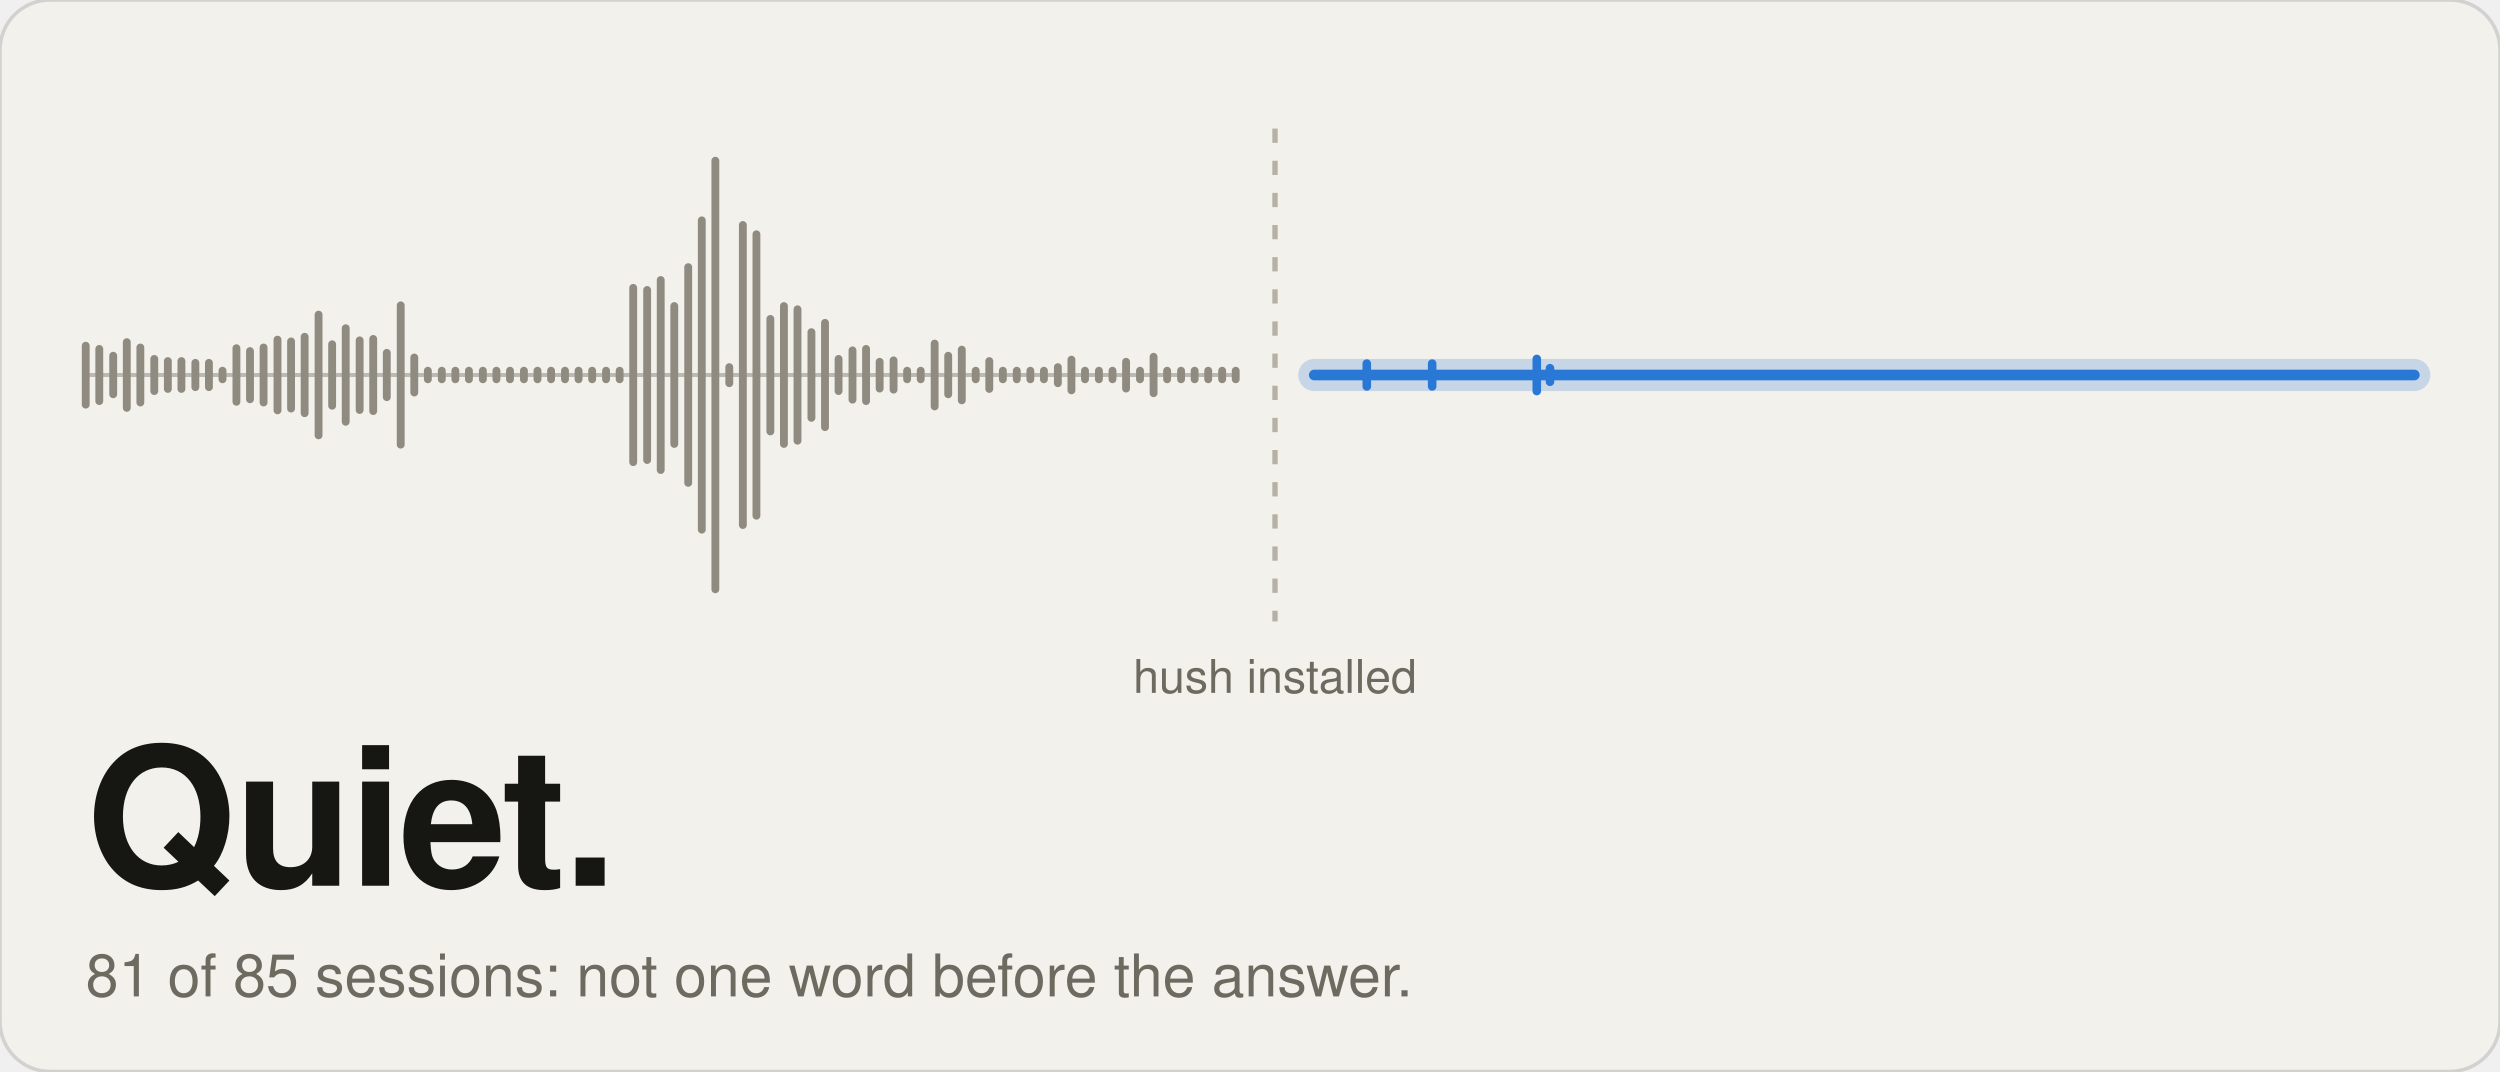
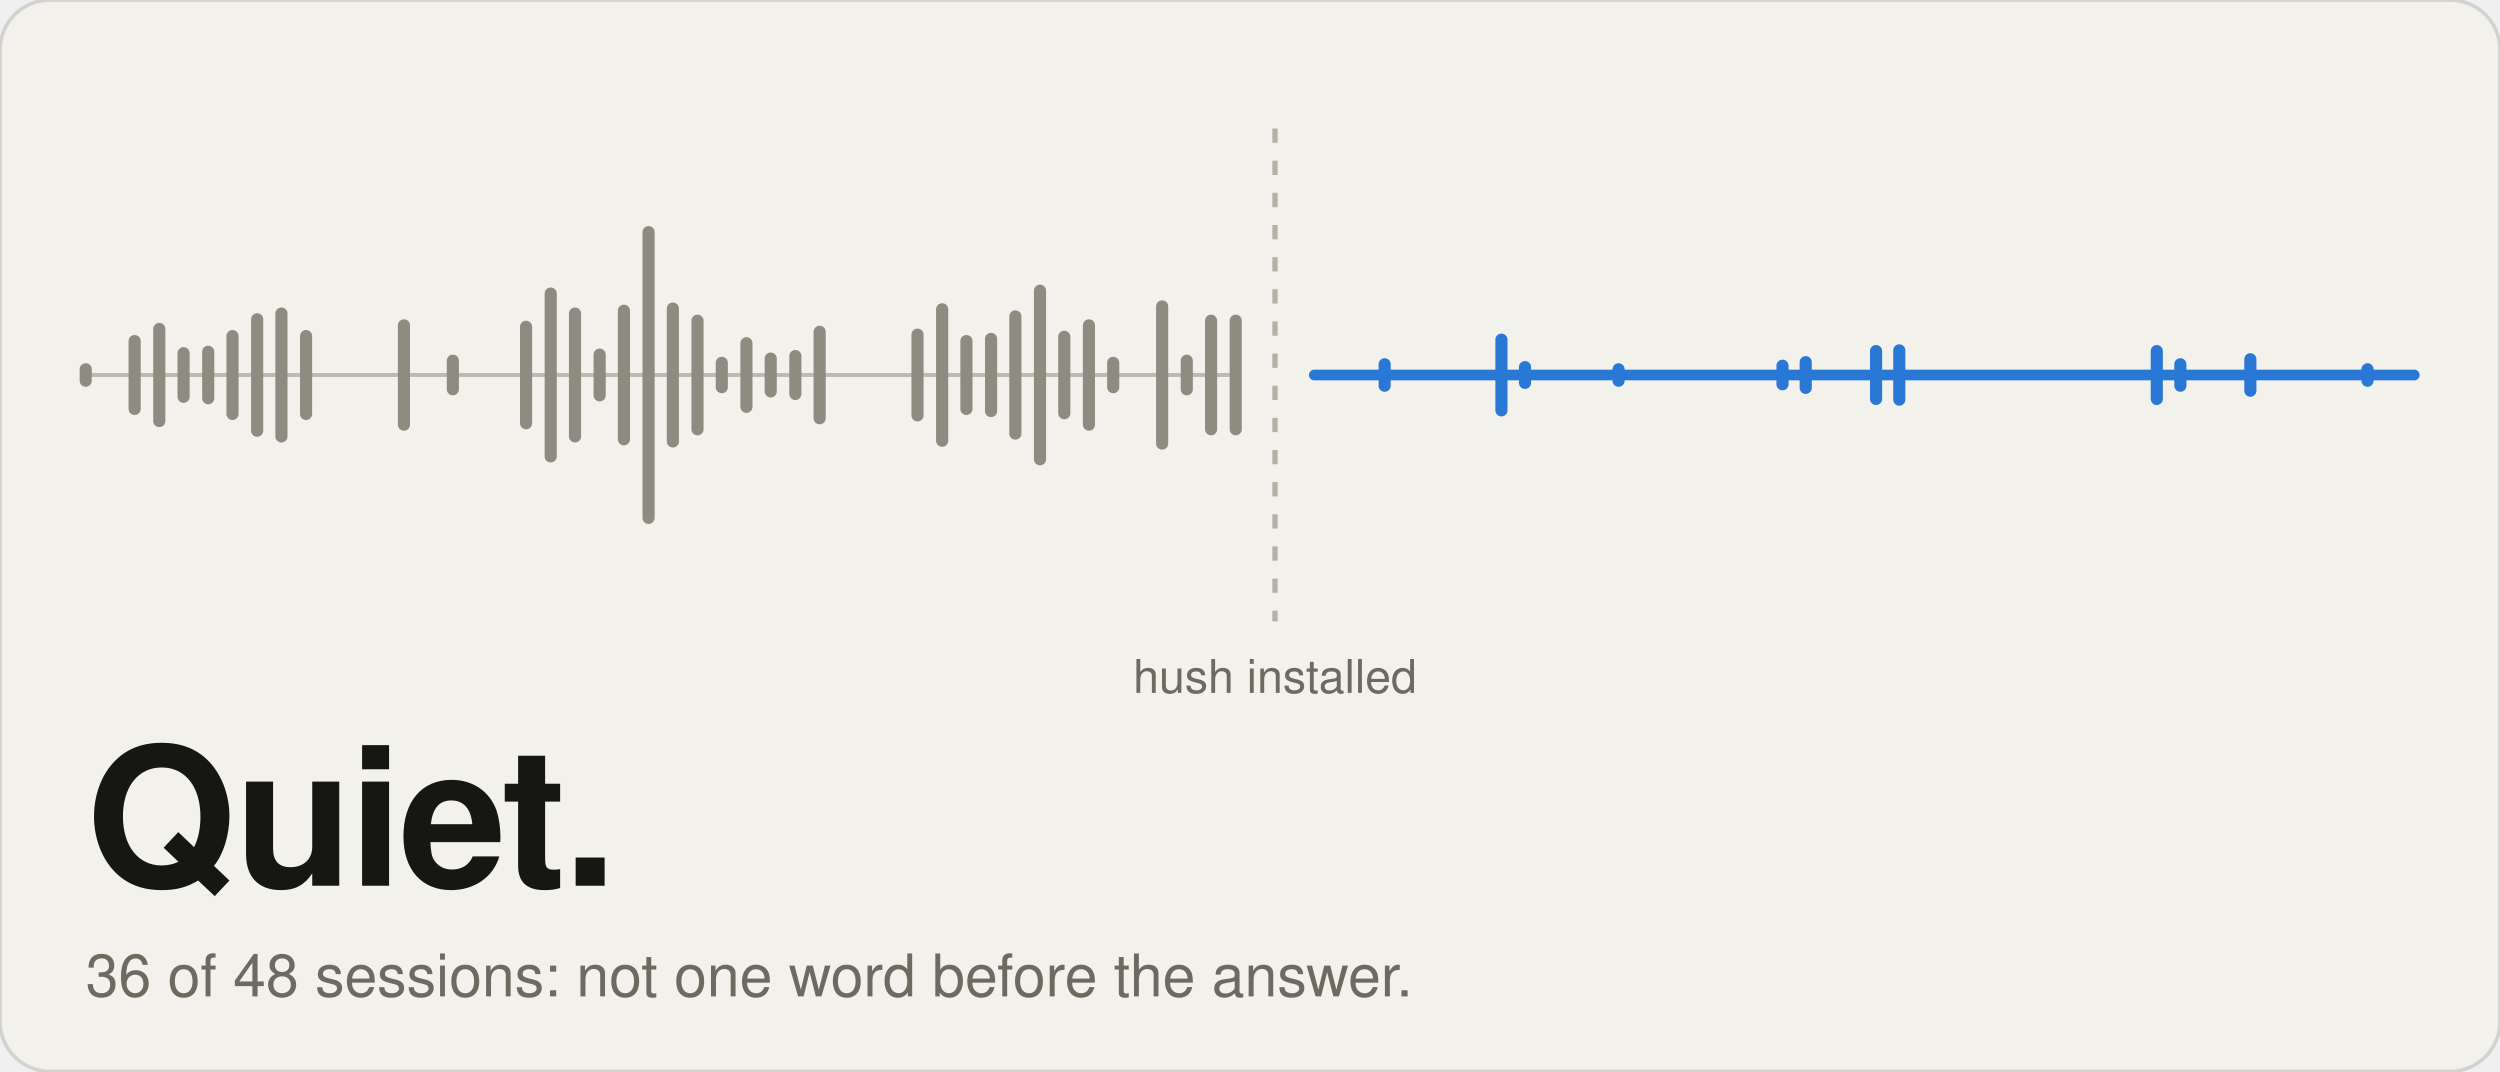
- <svg xmlns="http://www.w3.org/2000/svg" viewBox="0 0 700 300" font-family="-apple-system,BlinkMacSystemFont,'Segoe UI',Helvetica,Arial,sans-serif" role="img" aria-label="A loud waveform goes flat where hush is installed">
-   <style>.bg{fill:#f2f1ec}.bg{stroke:rgba(20,20,19,.14)}.ink{fill:#161612}.mut{fill:#6d6a60}.wv{stroke:#8f8b80}.md{stroke:#8f8b80}.dv{stroke:#b5b1a4}.ac{stroke:#2a78d6}.gl{stroke:#2a78d6}@media(prefers-color-scheme:dark){.bg{fill:#141413}.bg{stroke:#30363d}.ink{fill:#ffffff}.mut{fill:#b9b9b1}.wv{stroke:#5a5a55}.md{stroke:#5a5a55}.dv{stroke:#3a3a37}.ac{stroke:#4c9be8}.gl{stroke:#4c9be8}}</style>
+ <svg xmlns="http://www.w3.org/2000/svg" viewBox="0 0 700 300" font-family="-apple-system,BlinkMacSystemFont,'Segoe UI',Helvetica,Arial,sans-serif" role="img" aria-label="A poster of the whole benchmark suite as one waveform, one spike per run — words of play-by-play before the answer. Left of the hush-installed divider, 48 sessions without the plugin spike to 198 words. Right of it, the same 48 sessions with hush run flat: silent in 36 of 48, nothing over 49 words. It reads: Quiet.">
+   <style>.bg{fill:#f2f1ec}.bg{stroke:rgba(20,20,19,.14)}.ink{fill:#161612}.mut{fill:#6d6a60}.wv{stroke:#8f8b80}.md{stroke:#8f8b80}.dv{stroke:#b5b1a4}.ac{stroke:#2a78d6}@media(prefers-color-scheme:dark){.bg{fill:#141413}.bg{stroke:#30363d}.ink{fill:#ffffff}.mut{fill:#b9b9b1}.wv{stroke:#5a5a55}.md{stroke:#5a5a55}.dv{stroke:#3a3a37}.ac{stroke:#4c9be8}}</style>
  <rect class="bg" width="700" height="300" rx="14" />
  <line class="md" x1="24" x2="346" y1="105" y2="105" stroke-width="1.1" opacity=".55" />
-   <line class="wv" x1="24.0" x2="24.0" y1="96.8" y2="113.3" stroke-width="2.2" stroke-linecap="round" />
-   <line class="wv" x1="27.8" x2="27.8" y1="97.7" y2="112.3" stroke-width="2.2" stroke-linecap="round" />
-   <line class="wv" x1="31.7" x2="31.7" y1="99.6" y2="110.4" stroke-width="2.2" stroke-linecap="round" />
-   <line class="wv" x1="35.5" x2="35.5" y1="95.8" y2="114.2" stroke-width="2.2" stroke-linecap="round" />
-   <line class="wv" x1="39.3" x2="39.3" y1="97.3" y2="112.7" stroke-width="2.2" stroke-linecap="round" />
-   <line class="wv" x1="43.2" x2="43.2" y1="100.5" y2="109.5" stroke-width="2.2" stroke-linecap="round" />
-   <line class="wv" x1="47.0" x2="47.0" y1="101.1" y2="108.9" stroke-width="2.2" stroke-linecap="round" />
-   <line class="wv" x1="50.8" x2="50.8" y1="101.1" y2="108.9" stroke-width="2.2" stroke-linecap="round" />
-   <line class="wv" x1="54.7" x2="54.7" y1="101.6" y2="108.4" stroke-width="2.2" stroke-linecap="round" />
-   <line class="wv" x1="58.5" x2="58.5" y1="101.6" y2="108.4" stroke-width="2.2" stroke-linecap="round" />
-   <line class="wv" x1="62.3" x2="62.3" y1="103.8" y2="106.2" stroke-width="2.2" stroke-linecap="round" />
-   <line class="wv" x1="66.2" x2="66.2" y1="97.5" y2="112.5" stroke-width="2.2" stroke-linecap="round" />
-   <line class="wv" x1="70.0" x2="70.0" y1="98.3" y2="111.8" stroke-width="2.2" stroke-linecap="round" />
-   <line class="wv" x1="73.8" x2="73.8" y1="97.3" y2="112.7" stroke-width="2.2" stroke-linecap="round" />
-   <line class="wv" x1="77.7" x2="77.7" y1="95.1" y2="114.9" stroke-width="2.2" stroke-linecap="round" />
-   <line class="wv" x1="81.5" x2="81.5" y1="95.6" y2="114.4" stroke-width="2.2" stroke-linecap="round" />
-   <line class="wv" x1="85.3" x2="85.3" y1="94.3" y2="115.7" stroke-width="2.2" stroke-linecap="round" />
-   <line class="wv" x1="89.2" x2="89.2" y1="88.1" y2="121.9" stroke-width="2.2" stroke-linecap="round" />
-   <line class="wv" x1="93.0" x2="93.0" y1="96.4" y2="113.6" stroke-width="2.2" stroke-linecap="round" />
-   <line class="wv" x1="96.8" x2="96.8" y1="91.9" y2="118.1" stroke-width="2.2" stroke-linecap="round" />
-   <line class="wv" x1="100.7" x2="100.7" y1="95.3" y2="114.8" stroke-width="2.2" stroke-linecap="round" />
-   <line class="wv" x1="104.5" x2="104.5" y1="94.9" y2="115.1" stroke-width="2.2" stroke-linecap="round" />
-   <line class="wv" x1="108.3" x2="108.3" y1="98.8" y2="111.2" stroke-width="2.2" stroke-linecap="round" />
-   <line class="wv" x1="112.2" x2="112.2" y1="85.5" y2="124.5" stroke-width="2.2" stroke-linecap="round" />
-   <line class="wv" x1="116.0" x2="116.0" y1="100.1" y2="109.9" stroke-width="2.2" stroke-linecap="round" />
-   <line class="wv" x1="119.8" x2="119.8" y1="103.8" y2="106.2" stroke-width="2.2" stroke-linecap="round" />
-   <line class="wv" x1="123.7" x2="123.7" y1="103.8" y2="106.2" stroke-width="2.2" stroke-linecap="round" />
-   <line class="wv" x1="127.5" x2="127.5" y1="103.8" y2="106.2" stroke-width="2.2" stroke-linecap="round" />
-   <line class="wv" x1="131.3" x2="131.3" y1="103.8" y2="106.2" stroke-width="2.2" stroke-linecap="round" />
-   <line class="wv" x1="135.2" x2="135.2" y1="103.8" y2="106.2" stroke-width="2.2" stroke-linecap="round" />
-   <line class="wv" x1="139.0" x2="139.0" y1="103.8" y2="106.2" stroke-width="2.2" stroke-linecap="round" />
-   <line class="wv" x1="142.8" x2="142.8" y1="103.8" y2="106.2" stroke-width="2.2" stroke-linecap="round" />
-   <line class="wv" x1="146.7" x2="146.7" y1="103.8" y2="106.2" stroke-width="2.2" stroke-linecap="round" />
-   <line class="wv" x1="150.5" x2="150.5" y1="103.8" y2="106.2" stroke-width="2.2" stroke-linecap="round" />
-   <line class="wv" x1="154.3" x2="154.3" y1="103.8" y2="106.2" stroke-width="2.2" stroke-linecap="round" />
-   <line class="wv" x1="158.2" x2="158.2" y1="103.8" y2="106.2" stroke-width="2.2" stroke-linecap="round" />
-   <line class="wv" x1="162.0" x2="162.0" y1="103.8" y2="106.2" stroke-width="2.2" stroke-linecap="round" />
-   <line class="wv" x1="165.8" x2="165.8" y1="103.8" y2="106.2" stroke-width="2.2" stroke-linecap="round" />
-   <line class="wv" x1="169.7" x2="169.7" y1="103.8" y2="106.2" stroke-width="2.2" stroke-linecap="round" />
-   <line class="wv" x1="173.5" x2="173.5" y1="103.8" y2="106.2" stroke-width="2.2" stroke-linecap="round" />
-   <line class="wv" x1="177.3" x2="177.3" y1="80.6" y2="129.4" stroke-width="2.2" stroke-linecap="round" />
-   <line class="wv" x1="181.2" x2="181.2" y1="81.2" y2="128.8" stroke-width="2.2" stroke-linecap="round" />
-   <line class="wv" x1="185.0" x2="185.0" y1="78.4" y2="131.6" stroke-width="2.2" stroke-linecap="round" />
-   <line class="wv" x1="188.8" x2="188.8" y1="85.7" y2="124.3" stroke-width="2.2" stroke-linecap="round" />
-   <line class="wv" x1="192.7" x2="192.7" y1="74.8" y2="135.2" stroke-width="2.2" stroke-linecap="round" />
-   <line class="wv" x1="196.5" x2="196.5" y1="61.7" y2="148.3" stroke-width="2.2" stroke-linecap="round" />
-   <line class="wv" x1="200.3" x2="200.3" y1="45.0" y2="165.0" stroke-width="2.2" stroke-linecap="round" />
-   <line class="wv" x1="204.2" x2="204.2" y1="102.8" y2="107.3" stroke-width="2.2" stroke-linecap="round" />
-   <line class="wv" x1="208.0" x2="208.0" y1="63.0" y2="147.0" stroke-width="2.2" stroke-linecap="round" />
-   <line class="wv" x1="211.8" x2="211.8" y1="65.6" y2="144.4" stroke-width="2.2" stroke-linecap="round" />
-   <line class="wv" x1="215.7" x2="215.7" y1="89.3" y2="120.8" stroke-width="2.2" stroke-linecap="round" />
-   <line class="wv" x1="219.5" x2="219.5" y1="85.7" y2="124.3" stroke-width="2.2" stroke-linecap="round" />
-   <line class="wv" x1="223.3" x2="223.3" y1="86.6" y2="123.4" stroke-width="2.2" stroke-linecap="round" />
-   <line class="wv" x1="227.2" x2="227.2" y1="93.0" y2="117.0" stroke-width="2.2" stroke-linecap="round" />
-   <line class="wv" x1="231.0" x2="231.0" y1="90.4" y2="119.6" stroke-width="2.2" stroke-linecap="round" />
-   <line class="wv" x1="234.8" x2="234.8" y1="100.5" y2="109.5" stroke-width="2.2" stroke-linecap="round" />
-   <line class="wv" x1="238.7" x2="238.7" y1="98.1" y2="111.9" stroke-width="2.2" stroke-linecap="round" />
-   <line class="wv" x1="242.5" x2="242.5" y1="97.7" y2="112.3" stroke-width="2.2" stroke-linecap="round" />
-   <line class="wv" x1="246.3" x2="246.3" y1="101.3" y2="108.8" stroke-width="2.2" stroke-linecap="round" />
-   <line class="wv" x1="250.2" x2="250.2" y1="100.9" y2="109.1" stroke-width="2.2" stroke-linecap="round" />
-   <line class="wv" x1="254.0" x2="254.0" y1="103.8" y2="106.2" stroke-width="2.2" stroke-linecap="round" />
-   <line class="wv" x1="257.8" x2="257.8" y1="103.8" y2="106.2" stroke-width="2.2" stroke-linecap="round" />
-   <line class="wv" x1="261.7" x2="261.7" y1="96.2" y2="113.8" stroke-width="2.2" stroke-linecap="round" />
-   <line class="wv" x1="265.5" x2="265.5" y1="99.6" y2="110.4" stroke-width="2.2" stroke-linecap="round" />
-   <line class="wv" x1="269.3" x2="269.3" y1="97.9" y2="112.1" stroke-width="2.2" stroke-linecap="round" />
-   <line class="wv" x1="273.2" x2="273.2" y1="103.8" y2="106.2" stroke-width="2.2" stroke-linecap="round" />
-   <line class="wv" x1="277.0" x2="277.0" y1="101.1" y2="108.9" stroke-width="2.2" stroke-linecap="round" />
-   <line class="wv" x1="280.8" x2="280.8" y1="103.8" y2="106.2" stroke-width="2.2" stroke-linecap="round" />
-   <line class="wv" x1="284.7" x2="284.7" y1="103.8" y2="106.2" stroke-width="2.2" stroke-linecap="round" />
-   <line class="wv" x1="288.5" x2="288.5" y1="103.8" y2="106.2" stroke-width="2.2" stroke-linecap="round" />
-   <line class="wv" x1="292.3" x2="292.3" y1="103.8" y2="106.2" stroke-width="2.2" stroke-linecap="round" />
-   <line class="wv" x1="296.2" x2="296.2" y1="102.8" y2="107.3" stroke-width="2.2" stroke-linecap="round" />
-   <line class="wv" x1="300.0" x2="300.0" y1="100.7" y2="109.3" stroke-width="2.2" stroke-linecap="round" />
-   <line class="wv" x1="303.8" x2="303.8" y1="103.8" y2="106.2" stroke-width="2.2" stroke-linecap="round" />
-   <line class="wv" x1="307.7" x2="307.7" y1="103.8" y2="106.2" stroke-width="2.2" stroke-linecap="round" />
-   <line class="wv" x1="311.5" x2="311.5" y1="103.8" y2="106.2" stroke-width="2.2" stroke-linecap="round" />
-   <line class="wv" x1="315.3" x2="315.3" y1="101.3" y2="108.8" stroke-width="2.2" stroke-linecap="round" />
-   <line class="wv" x1="319.2" x2="319.2" y1="103.8" y2="106.2" stroke-width="2.2" stroke-linecap="round" />
-   <line class="wv" x1="323.0" x2="323.0" y1="99.9" y2="110.1" stroke-width="2.2" stroke-linecap="round" />
-   <line class="wv" x1="326.8" x2="326.8" y1="103.8" y2="106.2" stroke-width="2.2" stroke-linecap="round" />
-   <line class="wv" x1="330.7" x2="330.7" y1="103.8" y2="106.2" stroke-width="2.2" stroke-linecap="round" />
-   <line class="wv" x1="334.5" x2="334.5" y1="103.8" y2="106.2" stroke-width="2.2" stroke-linecap="round" />
-   <line class="wv" x1="338.3" x2="338.3" y1="103.8" y2="106.2" stroke-width="2.2" stroke-linecap="round" />
-   <line class="wv" x1="342.2" x2="342.2" y1="103.8" y2="106.2" stroke-width="2.2" stroke-linecap="round" />
-   <line class="wv" x1="346.0" x2="346.0" y1="103.8" y2="106.2" stroke-width="2.2" stroke-linecap="round" />
+   <line class="wv" x1="24.0" x2="24.0" y1="103.4" y2="106.6" stroke-width="3.4" stroke-linecap="round" />
+   <line class="wv" x1="37.7" x2="37.7" y1="95.5" y2="114.5" stroke-width="3.4" stroke-linecap="round" />
+   <line class="wv" x1="44.6" x2="44.6" y1="92.1" y2="117.9" stroke-width="3.4" stroke-linecap="round" />
+   <line class="wv" x1="51.4" x2="51.4" y1="98.9" y2="111.1" stroke-width="3.4" stroke-linecap="round" />
+   <line class="wv" x1="58.3" x2="58.3" y1="98.5" y2="111.5" stroke-width="3.4" stroke-linecap="round" />
+   <line class="wv" x1="65.1" x2="65.1" y1="94.1" y2="115.9" stroke-width="3.4" stroke-linecap="round" />
+   <line class="wv" x1="72.0" x2="72.0" y1="89.4" y2="120.6" stroke-width="3.4" stroke-linecap="round" />
+   <line class="wv" x1="78.8" x2="78.8" y1="87.8" y2="122.2" stroke-width="3.4" stroke-linecap="round" />
+   <line class="wv" x1="85.7" x2="85.7" y1="94.1" y2="115.9" stroke-width="3.4" stroke-linecap="round" />
+   <line class="wv" x1="113.1" x2="113.1" y1="91.1" y2="118.9" stroke-width="3.4" stroke-linecap="round" />
+   <line class="wv" x1="126.8" x2="126.8" y1="101.0" y2="109.0" stroke-width="3.4" stroke-linecap="round" />
+   <line class="wv" x1="147.3" x2="147.3" y1="91.5" y2="118.5" stroke-width="3.4" stroke-linecap="round" />
+   <line class="wv" x1="154.2" x2="154.2" y1="82.2" y2="127.8" stroke-width="3.4" stroke-linecap="round" />
+   <line class="wv" x1="161.0" x2="161.0" y1="87.8" y2="122.2" stroke-width="3.4" stroke-linecap="round" />
+   <line class="wv" x1="167.9" x2="167.9" y1="99.3" y2="110.7" stroke-width="3.4" stroke-linecap="round" />
+   <line class="wv" x1="174.7" x2="174.7" y1="87.0" y2="123.0" stroke-width="3.4" stroke-linecap="round" />
+   <line class="wv" x1="181.6" x2="181.6" y1="65.0" y2="145.0" stroke-width="3.4" stroke-linecap="round" />
+   <line class="wv" x1="188.4" x2="188.4" y1="86.4" y2="123.6" stroke-width="3.4" stroke-linecap="round" />
+   <line class="wv" x1="195.3" x2="195.3" y1="89.8" y2="120.2" stroke-width="3.4" stroke-linecap="round" />
+   <line class="wv" x1="202.1" x2="202.1" y1="101.6" y2="108.4" stroke-width="3.4" stroke-linecap="round" />
+   <line class="wv" x1="209.0" x2="209.0" y1="96.1" y2="113.9" stroke-width="3.4" stroke-linecap="round" />
+   <line class="wv" x1="215.8" x2="215.8" y1="100.4" y2="109.6" stroke-width="3.4" stroke-linecap="round" />
+   <line class="wv" x1="222.7" x2="222.7" y1="99.7" y2="110.3" stroke-width="3.4" stroke-linecap="round" />
+   <line class="wv" x1="229.5" x2="229.5" y1="92.9" y2="117.1" stroke-width="3.4" stroke-linecap="round" />
+   <line class="wv" x1="256.9" x2="256.9" y1="93.7" y2="116.3" stroke-width="3.4" stroke-linecap="round" />
+   <line class="wv" x1="263.8" x2="263.8" y1="86.6" y2="123.4" stroke-width="3.4" stroke-linecap="round" />
+   <line class="wv" x1="270.6" x2="270.6" y1="95.5" y2="114.5" stroke-width="3.4" stroke-linecap="round" />
+   <line class="wv" x1="277.5" x2="277.5" y1="94.9" y2="115.1" stroke-width="3.4" stroke-linecap="round" />
+   <line class="wv" x1="284.3" x2="284.3" y1="88.6" y2="121.4" stroke-width="3.4" stroke-linecap="round" />
+   <line class="wv" x1="291.2" x2="291.2" y1="81.4" y2="128.6" stroke-width="3.4" stroke-linecap="round" />
+   <line class="wv" x1="298.0" x2="298.0" y1="94.3" y2="115.7" stroke-width="3.4" stroke-linecap="round" />
+   <line class="wv" x1="304.9" x2="304.9" y1="91.1" y2="118.9" stroke-width="3.4" stroke-linecap="round" />
+   <line class="wv" x1="311.7" x2="311.7" y1="101.6" y2="108.4" stroke-width="3.4" stroke-linecap="round" />
+   <line class="wv" x1="325.4" x2="325.4" y1="85.8" y2="124.2" stroke-width="3.4" stroke-linecap="round" />
+   <line class="wv" x1="332.3" x2="332.3" y1="101.0" y2="109.0" stroke-width="3.4" stroke-linecap="round" />
+   <line class="wv" x1="339.1" x2="339.1" y1="89.8" y2="120.2" stroke-width="3.4" stroke-linecap="round" />
+   <line class="wv" x1="346.0" x2="346.0" y1="89.8" y2="120.2" stroke-width="3.4" stroke-linecap="round" />
  <line class="dv" x1="357" x2="357" y1="36" y2="174" stroke-width="1.5" stroke-dasharray="4 5" />
  <text class="mut" x="357" y="194" font-size="13" text-anchor="middle">hush installed</text>
-   <line class="gl" x1="368" x2="676" y1="105" y2="105" stroke-width="9" opacity=".22" stroke-linecap="round" />
  <line class="ac" x1="368" x2="676" y1="105" y2="105" stroke-width="3" stroke-linecap="round" />
-   <line class="ac" x1="382.7" x2="382.7" y1="101.8" y2="108.2" stroke-width="2.4" stroke-linecap="round" />
-   <line class="ac" x1="401.0" x2="401.0" y1="101.8" y2="108.2" stroke-width="2.4" stroke-linecap="round" />
-   <line class="ac" x1="430.3" x2="430.3" y1="100.5" y2="109.5" stroke-width="2.4" stroke-linecap="round" />
-   <line class="ac" x1="434.0" x2="434.0" y1="103.1" y2="106.9" stroke-width="2.4" stroke-linecap="round" />
+   <line class="ac" x1="387.7" x2="387.7" y1="102.0" y2="108.0" stroke-width="3.4" stroke-linecap="round" />
+   <line class="ac" x1="420.4" x2="420.4" y1="95.1" y2="114.9" stroke-width="3.4" stroke-linecap="round" />
+   <line class="ac" x1="427.0" x2="427.0" y1="102.8" y2="107.2" stroke-width="3.4" stroke-linecap="round" />
+   <line class="ac" x1="453.2" x2="453.2" y1="103.4" y2="106.6" stroke-width="3.4" stroke-linecap="round" />
+   <line class="ac" x1="499.1" x2="499.1" y1="102.4" y2="107.6" stroke-width="3.4" stroke-linecap="round" />
+   <line class="ac" x1="505.6" x2="505.6" y1="101.4" y2="108.6" stroke-width="3.4" stroke-linecap="round" />
+   <line class="ac" x1="525.3" x2="525.3" y1="98.3" y2="111.7" stroke-width="3.4" stroke-linecap="round" />
+   <line class="ac" x1="531.8" x2="531.8" y1="98.1" y2="111.9" stroke-width="3.4" stroke-linecap="round" />
+   <line class="ac" x1="603.9" x2="603.9" y1="98.3" y2="111.7" stroke-width="3.4" stroke-linecap="round" />
+   <line class="ac" x1="610.5" x2="610.5" y1="102.0" y2="108.0" stroke-width="3.4" stroke-linecap="round" />
+   <line class="ac" x1="630.1" x2="630.1" y1="100.6" y2="109.4" stroke-width="3.4" stroke-linecap="round" />
+   <line class="ac" x1="662.9" x2="662.9" y1="103.4" y2="106.6" stroke-width="3.4" stroke-linecap="round" />
  <text class="ink" x="24" y="248" font-size="54" font-weight="800" letter-spacing="-1">Quiet.</text>
-   <text class="mut" x="24" y="279" font-size="16.5">81 of 85 sessions: not one word before the answer.</text>
+   <text class="mut" x="24" y="279" font-size="16.5">36 of 48 sessions: not one word before the answer.</text>
</svg>
